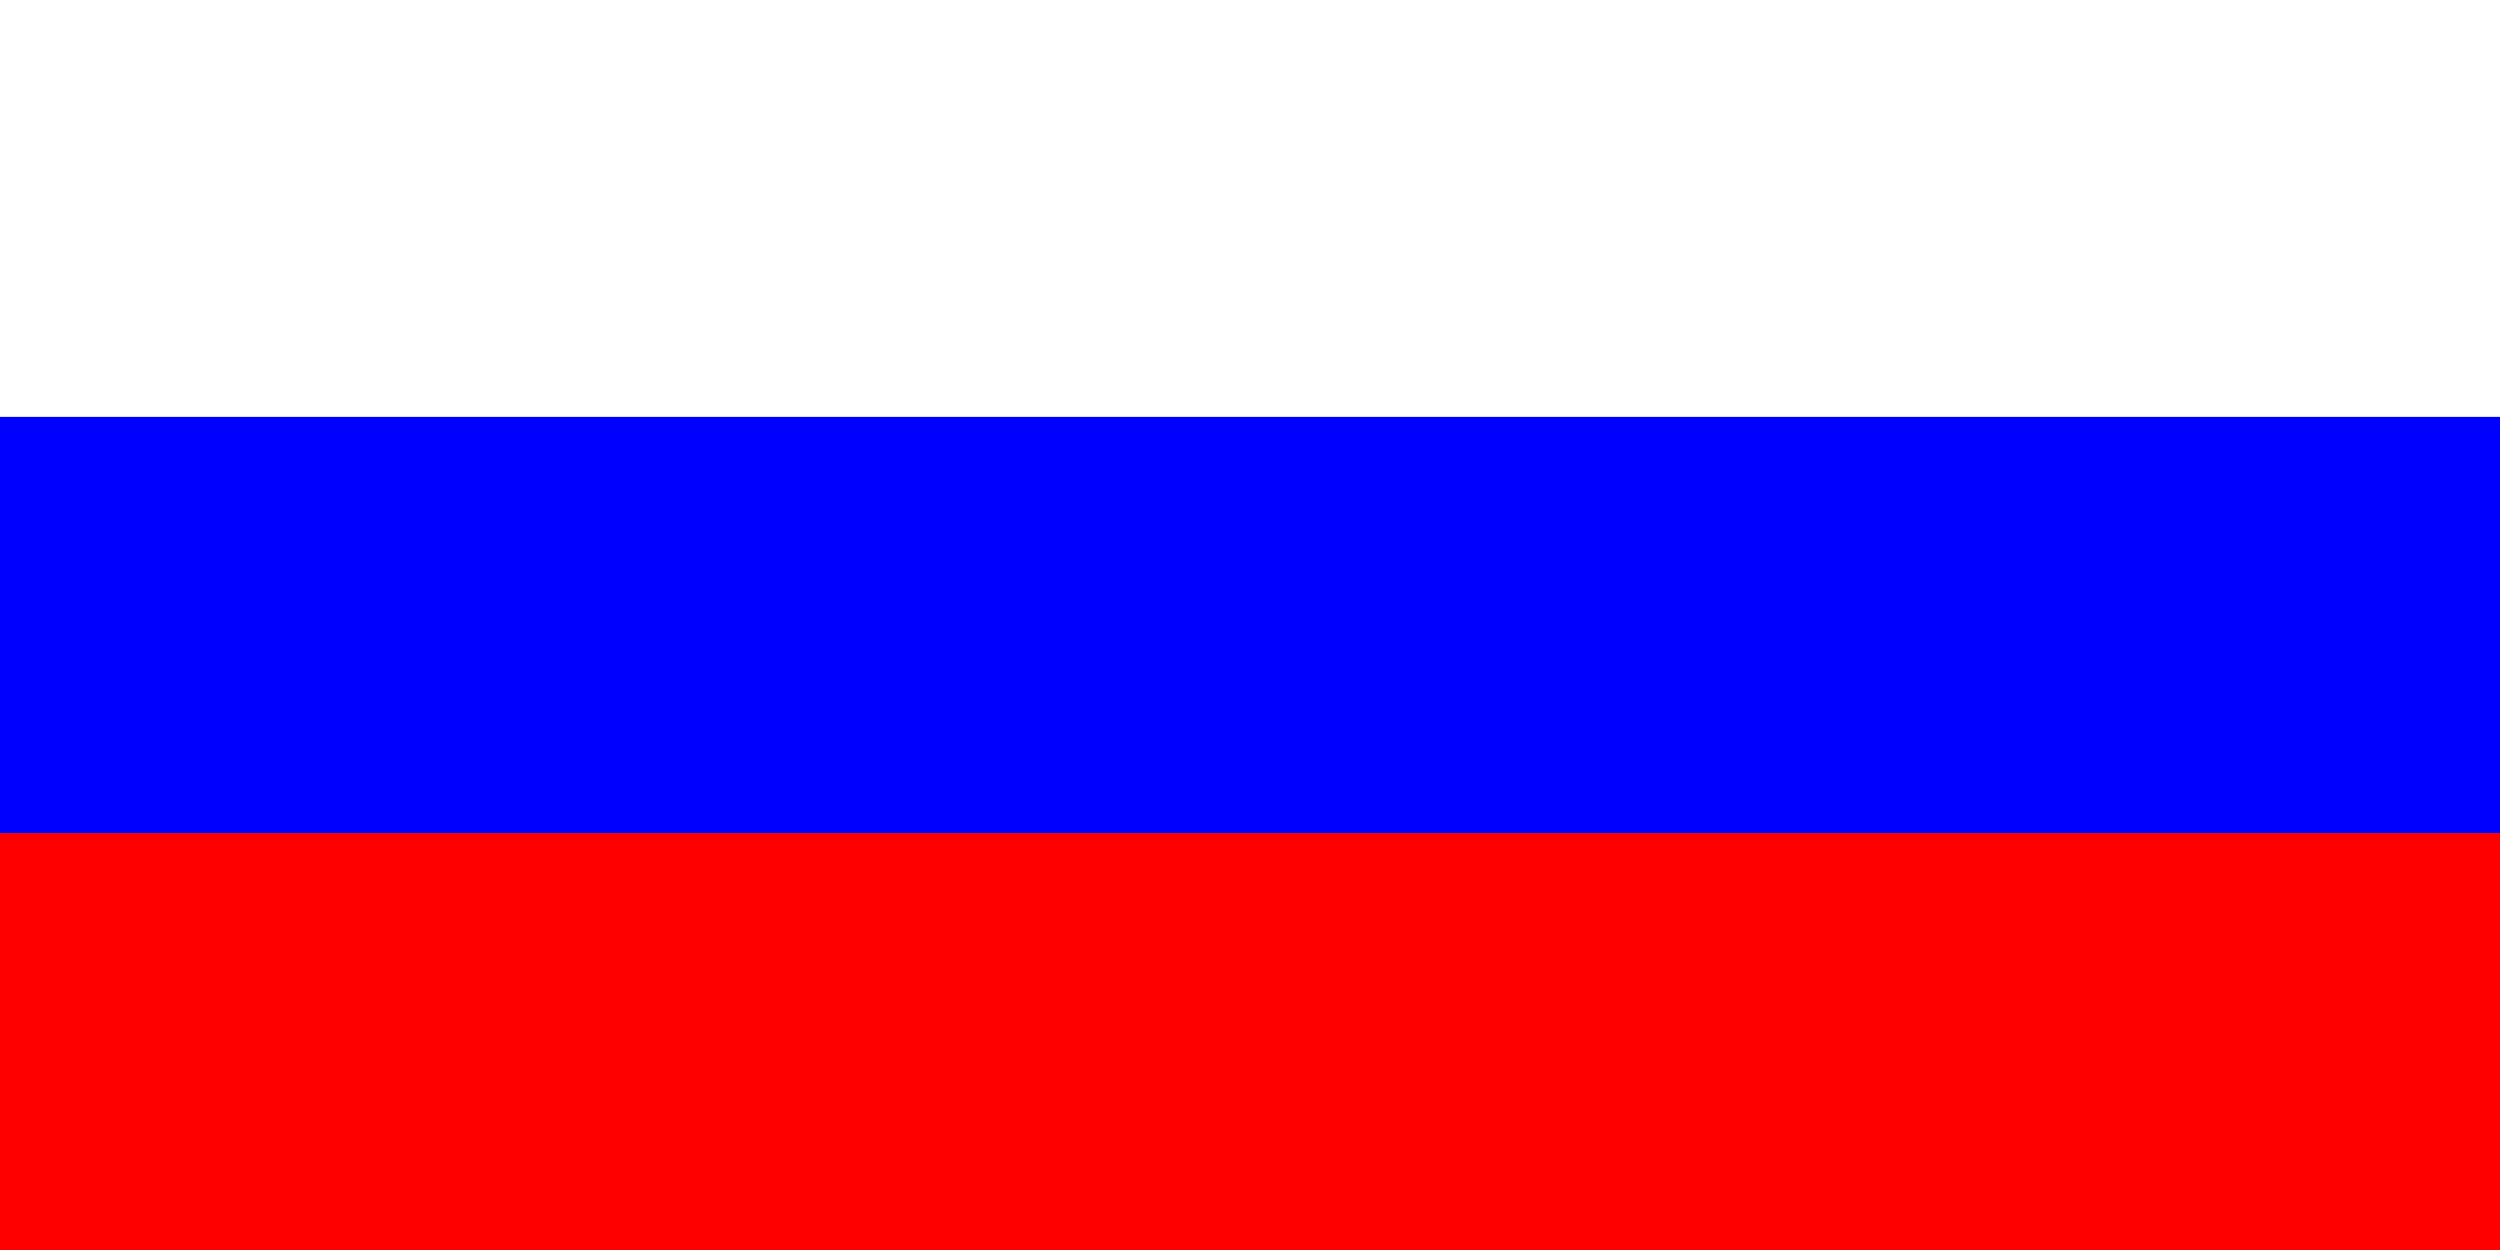
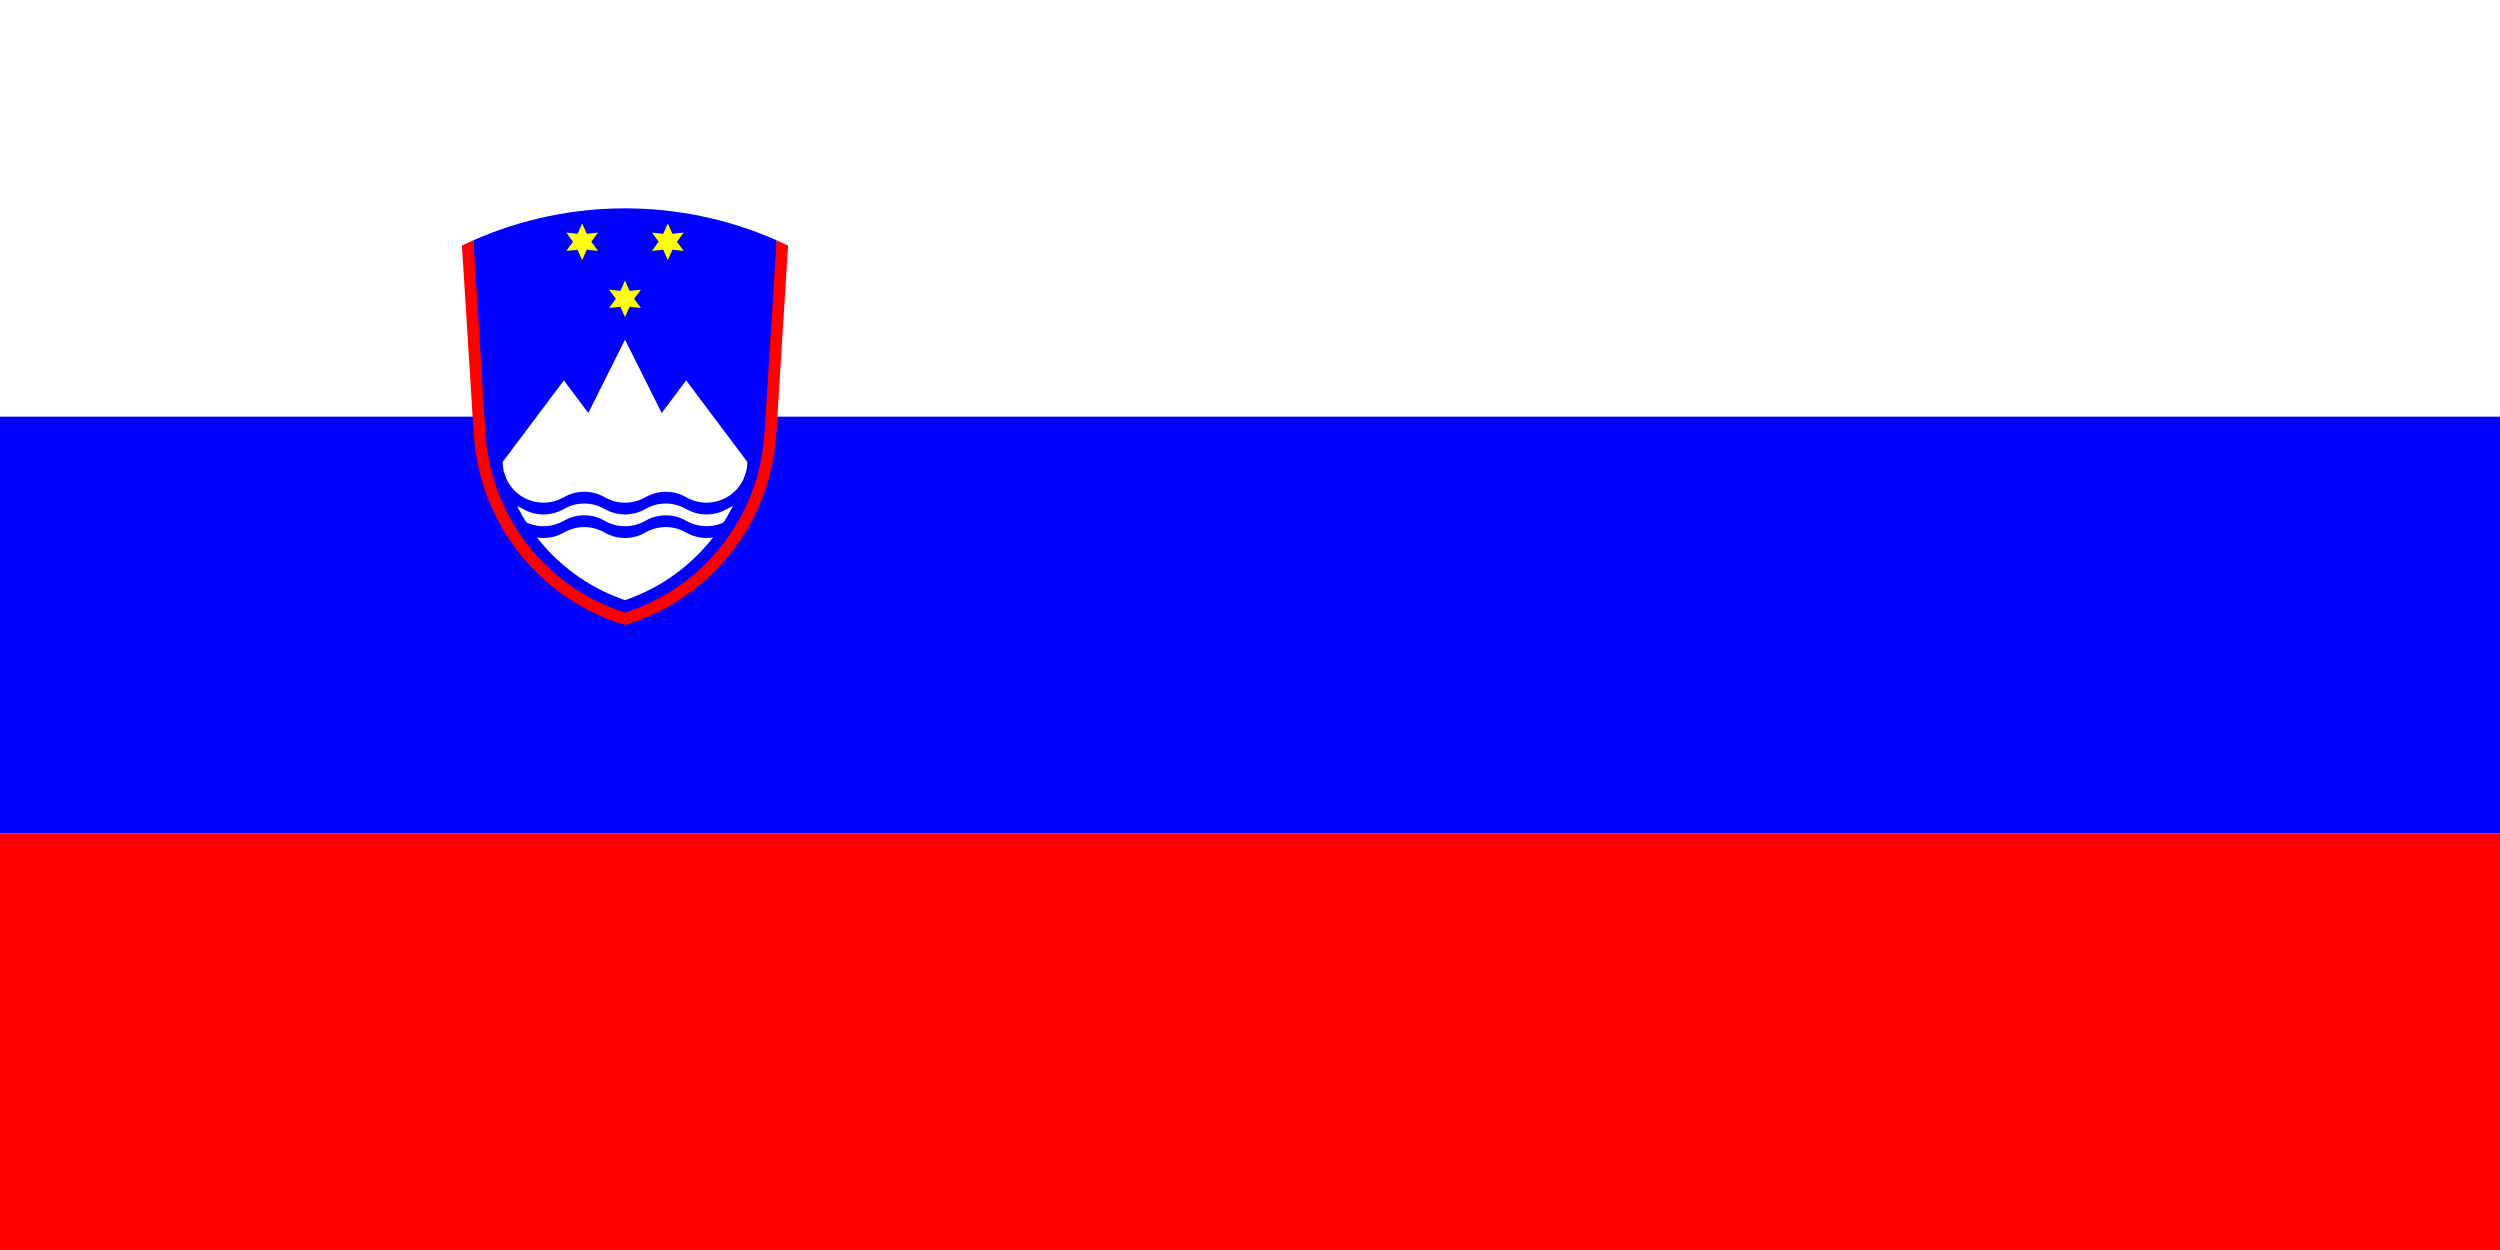
- <svg xmlns="http://www.w3.org/2000/svg" viewBox="0 0 4.0 2.0" width="300.0" height="150.0">
-   <rect x="0.0" y="0.0" width="4.0" height="0.667" stroke="none" fill="#FFFFFF" />
-   <rect x="0.0" y="0.667" width="4.0" height="0.667" stroke="none" fill="#0000FF" />
-   <rect x="0.0" y="1.333" width="4.0" height="0.667" stroke="none" fill="#FF0000" />
+ <svg xmlns="http://www.w3.org/2000/svg" xmlns:xlink="http://www.w3.org/1999/xlink" viewBox="0 0 240 120" width="300" height="150">
+   <rect x="0" y="0" width="240" height=" 40" fill="#FFFFFF" />
+   <rect x="0" y="40" width="240" height=" 40" fill="#0000FF" />
+   <rect x="0" y="80" width="240" height=" 40" fill="#FF0000" />
+   <g fill="#0000FF" transform="matrix(0.3914,0.0,0.0,0.3914,60.0,60.0)">
+     <defs>
+       <path id="HaskellSvgIcons-siCoA-star" fill="#FFFF00" d="m0-84.5 1.125 2.551L3.897-82.25 2.25-80l1.647 2.25L1.125-78.051 0-75.5l-1.125-2.551-2.772.301L-2.25-80l-1.647-2.25 2.772.301" />
+     </defs>
+     <path d="M-37.175-94.368a92.195 92.195 0 0 1 74.351 0Q43-12 0-1q-43-11-37.175-93.368Z" />
+     <use xlink:href="#HaskellSvgIcons-siCoA-star" />
+     <use xlink:href="#HaskellSvgIcons-siCoA-star" x="-10.5" y="-14" />
+     <use xlink:href="#HaskellSvgIcons-siCoA-star" x="10.5" y="-14" />
+     <path fill="#FFFFFF" d="m0-70 9 18 6-8 15 20a10 10 0 0 1-.385 2.747A46.401 46.401 0 0 1 0-6.091a46.401 46.401 0 0 1-29.615-31.162A10 10 0 0 1-30-40l15-20 6 8z" />
+     <path id="HaskellSvgIcons-siCoA-water" d="M-29.615-37.253A10 10 0 0 0-15-31.34a10 10 0 0 1 10 0 10 10 0 0 0 10 0 10 10 0 0 1 10 0 10 10 0 0 0 14.615-5.913L30-37.113v7.321a10 10 0 0 0-5 1.34 10 10 0 0 1-10 0 10 10 0 0 0-10 0 10 10 0 0 1-10 0 10 10 0 0 0-10 0 10 10 0 0 1-10 0 10 10 0 0 0-5-1.34v-7.321" />
+     <use xlink:href="#HaskellSvgIcons-siCoA-water" y="5.774" />
+     <path fill="#FF0000" d="M-40-93.066a92.195 92.195 0 0 1 2.825-1.302l2.971 47.449A49.301 49.301 0 0 0 0-3.036a49.301 49.301 0 0 0 34.205-43.883l2.971-47.449A92.195 92.195 0 0 1 40-93.066L37.1-46.738A52.202 52.202 0 0 1 0 0a52.202 52.202 0 0 1-37.1-46.738Z" />
+   </g>
</svg>
